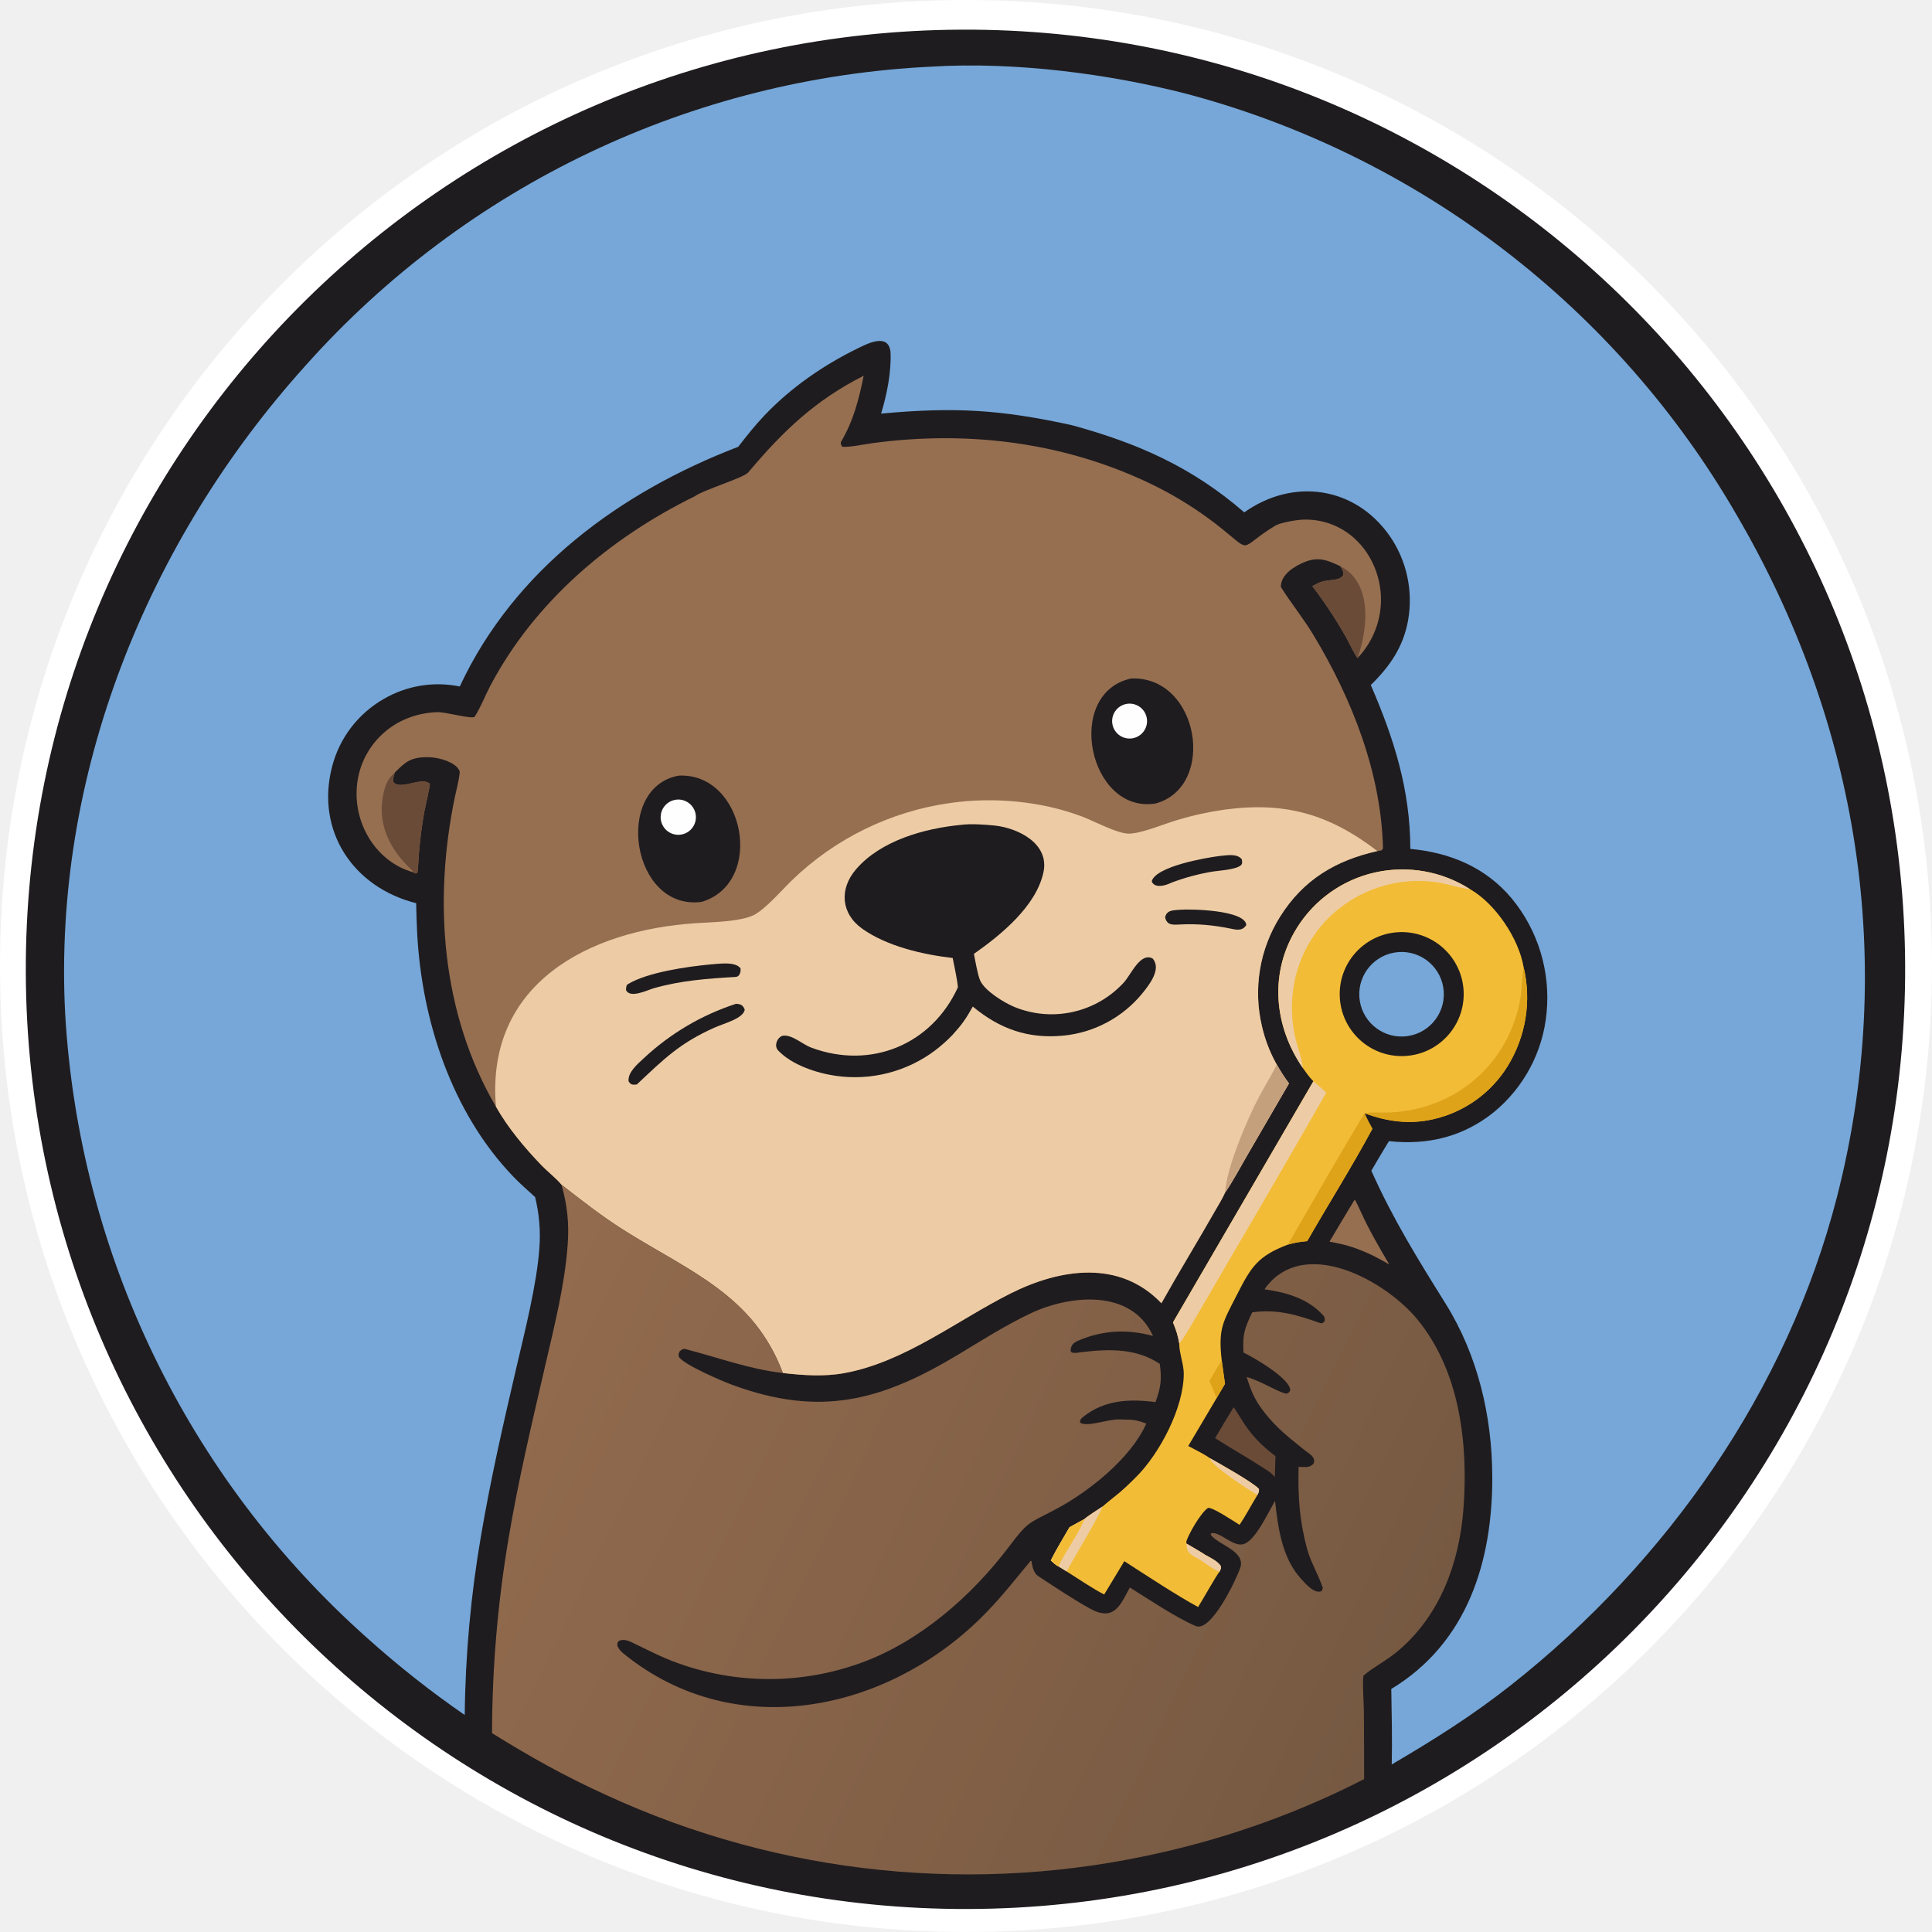
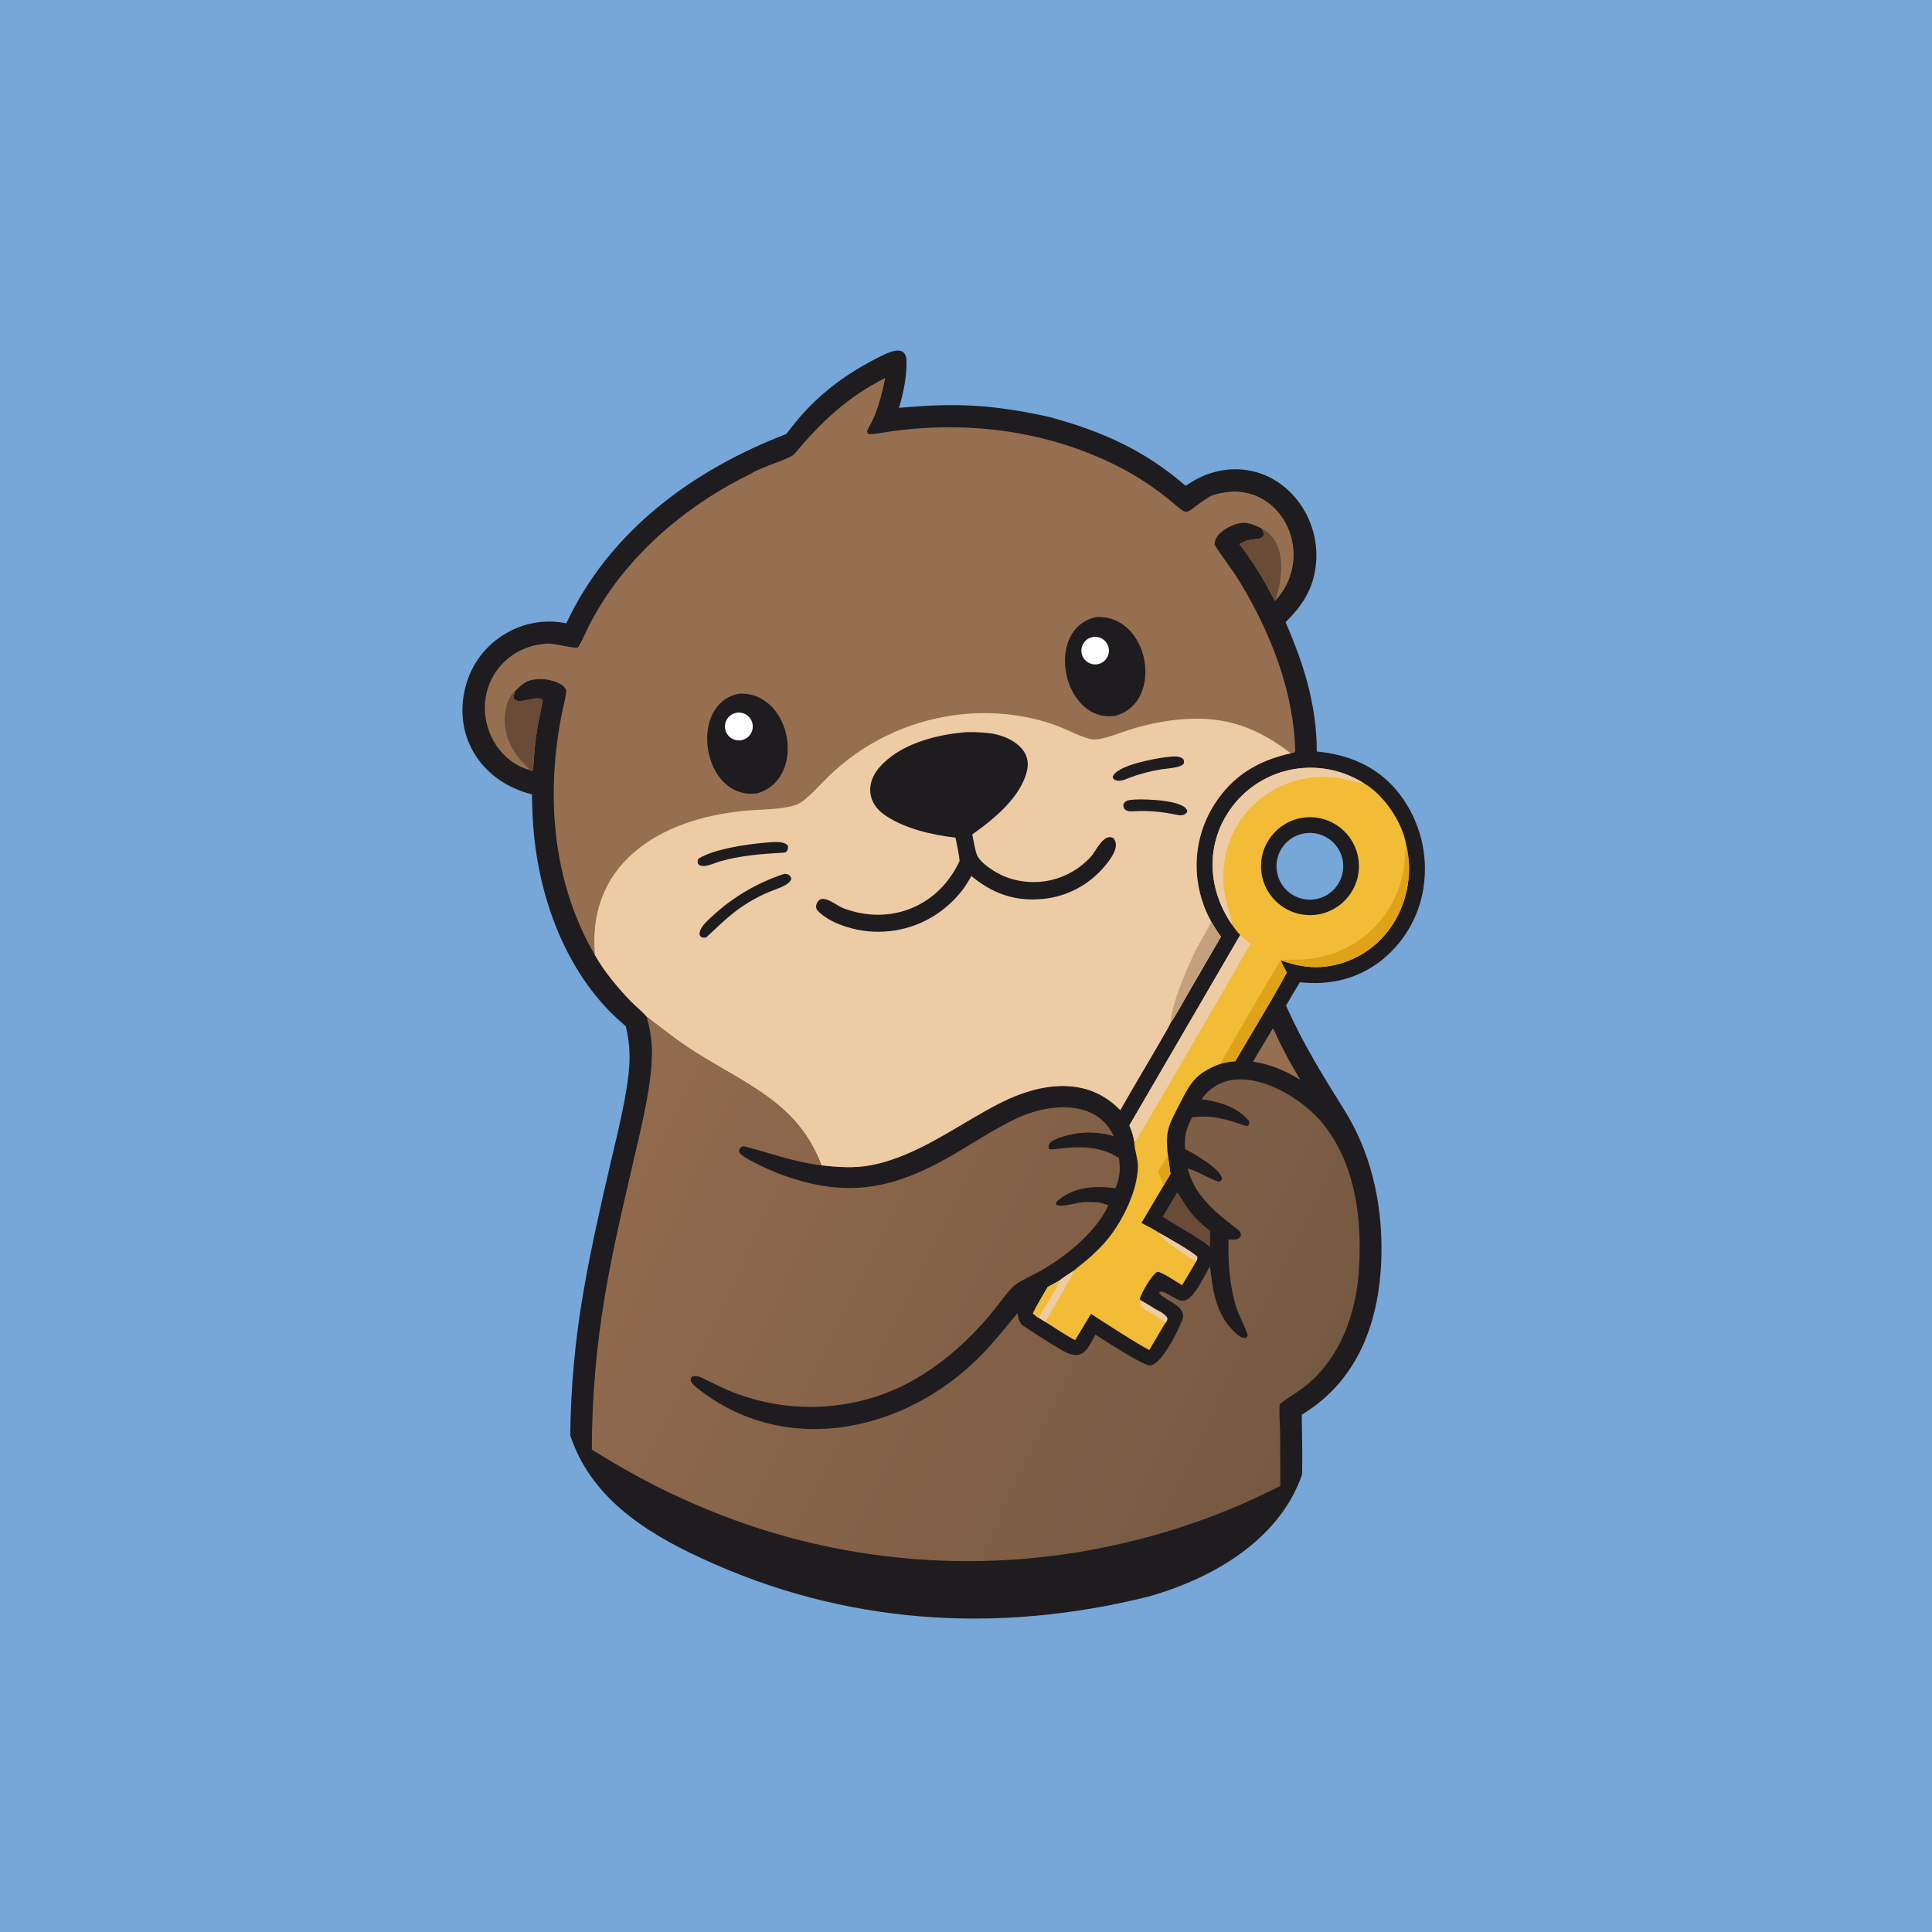
- <svg xmlns="http://www.w3.org/2000/svg" id="svg" version="1.1" viewBox="0 0 300 300" width="300" height="300">
-   <svg>
-     <defs>
-       <clipPath id="clip-1">
-         <rect x="0" y="0" transform="scale(0.14648,0.14648)" width="2048" height="2048" fill="none" />
-       </clipPath>
-       <linearGradient x1="214.988" y1="268.504" x2="78.834" y2="202.704" gradientUnits="userSpaceOnUse" id="color-1">
-         <stop offset="0" stop-color="#765942" />
-         <stop offset="1" stop-color="#936b4e" />
-       </linearGradient>
-     </defs>
-     <g clip-path="url(#clip-1)" fill="none" fill-rule="nonzero" stroke="none" stroke-width="1" stroke-linecap="butt" stroke-linejoin="miter" stroke-miterlimit="10" stroke-dasharray="" stroke-dashoffset="0" font-family="none" font-weight="none" font-size="none" text-anchor="none" style="mix-blend-mode: normal">
-       <circle cx="150" cy="150" r="150" fill="white" />
-       <path d="M149.237,4.605c80.631,-0.376 146.281,64.717 146.593,145.347c0.311,80.631 -64.834,146.229 -145.465,146.476c-80.539,0.248 -146.047,-64.809 -146.358,-145.348c-0.311,-80.539 64.692,-146.099 145.23,-146.475z" fill="#1f1c1f" />
-       <path d="M144.814,10.338c12.739,-0.761 27.36,1.091 39.662,4.29c35.9,9.615 66.52,33.08 85.138,65.245c18.942,32.365 25.002,69.526 15.612,106.059c-7.693,29.928 -26.364,56.569 -50.496,75.645c-5.994,4.739 -12.045,8.556 -18.623,12.407c0.094,-3.787 -0.013,-7.92 -0.07,-11.72c11.878,-7.192 15.75,-19.92 15.683,-33.086c-0.047,-9.33 -2.256,-18.749 -7.236,-26.728c-4.359,-6.986 -8.178,-13.137 -11.544,-20.663c0.87,-1.521 1.831,-3.079 2.732,-4.589c5.997,0.647 11.518,-0.659 16.282,-4.494c4.688,-3.844 7.641,-9.404 8.199,-15.439c0.627,-6.407 -1.323,-12.8 -5.42,-17.765c-4.052,-4.835 -9.584,-7.116 -15.738,-7.684c-0.013,-9.19 -2.54,-17.134 -6.139,-25.442c2.958,-2.904 5.058,-5.908 5.798,-10.091c0.8,-4.572 -0.234,-9.276 -2.88,-13.091c-5.408,-7.684 -14.99,-9.012 -22.566,-3.632c-8.147,-7.062 -16.57,-10.758 -26.821,-13.552c-11.065,-2.412 -18.164,-2.836 -29.574,-1.783c0.9,-2.911 1.625,-6.539 1.463,-9.586c-0.332,-2.943 -3.494,-1.324 -5.05,-0.564c-5.374,2.626 -10.38,6.081 -14.512,10.42c-1.508,1.584 -2.751,3.166 -4.08,4.881c-18.312,7.024 -34.774,19.067 -43.242,37.221c-4.037,-0.828 -8.237,-0.141 -11.798,1.932c-3.985,2.276 -6.881,6.068 -8.027,10.512c-2.584,9.958 3.25,18.745 13.053,21.205c0.029,1.548 0.082,3.095 0.157,4.642c0.706,13.538 5.354,27.839 14.893,37.782c1.074,1.119 2.267,2.171 3.421,3.211c0.637,2.584 0.862,5.253 0.665,7.907c-0.39,5.593 -2.279,13.014 -3.581,18.604c-2.049,8.796 -3.933,17.029 -5.46,25.937c-1.599,9.242 -2.453,18.598 -2.553,27.977c-5.334,-3.684 -10.426,-7.708 -15.244,-12.045c-27.823,-24.8 -44.657,-59.637 -46.798,-96.847c-1.937,-37.04 12.712,-73.379 37.38,-100.709c24.891,-27.903 59.965,-44.614 97.315,-46.366z" fill="#76a7d8" />
-       <path d="M64.101,135.428c-5.484,-1.553 -8.952,-7.099 -8.722,-12.679c0.106,-3.363 1.569,-6.54 4.054,-8.808c2.3,-2.11 5.277,-3.245 8.467,-3.359c1.29,-0.046 5.327,1.122 5.8,0.719c0.87,-1.319 1.719,-3.452 2.431,-4.802c6.89,-13.07 18.619,-23.005 31.764,-29.441c1.31,-0.976 7.59,-2.868 8.28,-3.688c5.349,-6.358 10.382,-11.218 17.939,-15.023c-0.745,3.657 -1.595,6.997 -3.505,10.235c-0.163,0.277 0.047,0.59 0.184,0.805c1.332,0.058 3.356,-0.398 4.755,-0.585c15.125,-2.025 30.37,-0.064 44.107,6.801c3.22,1.629 6.28,3.555 9.139,5.753c6.086,4.754 3.098,3.973 9.233,0.27c0.784,-0.473 3.211,-0.885 4.197,-0.932c2.996,-0.144 5.925,0.917 8.134,2.946c2.518,2.296 3.938,5.622 4.074,9.011c0.117,3.453 -1.129,6.813 -3.47,9.354l-0.16,0.181c-0.334,-0.32 -1.427,-2.607 -1.749,-3.175c-1.605,-2.836 -3.299,-5.408 -5.275,-7.994c1.433,-0.787 1.591,-0.767 3.209,-0.976c0.756,-0.098 1.189,-0.173 1.608,-0.761c0.069,-0.565 -0.193,-0.859 -0.488,-1.367c-1.96,-0.929 -3.376,-1.516 -5.527,-0.641c-1.601,0.652 -3.712,1.946 -3.69,3.871c1.589,2.536 3.46,4.812 5.041,7.43c5.996,9.923 10.534,21.437 10.819,33.131c0.003,0.094 -0.155,0.26 -0.218,0.333c-0.212,0.043 -0.441,0.097 -0.653,0.122c-6.464,1.447 -11.489,4.431 -15.088,10.153c-3.214,5.089 -4.232,11.26 -2.823,17.111c0.479,2.06 1.248,4.042 2.282,5.886c0.668,1.141 1.113,1.879 1.897,2.931l-6.444,11.093c-0.911,1.575 -2.473,4.453 -3.464,5.839c-0.403,0.908 -0.892,1.686 -1.381,2.543c-2.793,4.904 -5.757,9.734 -8.514,14.656c-6.48,-6.798 -15.7,-5.405 -23.465,-1.499c-8.301,4.176 -16.345,10.598 -25.715,12.337c-3.168,0.589 -6.421,0.359 -9.598,-0.003c-4.513,-12.023 -14.329,-15.705 -24.407,-22.005c-3.675,-2.297 -6.561,-4.595 -9.964,-7.23c-0.812,-0.993 -2.162,-2.032 -3.093,-2.999c-2.59,-2.684 -5.26,-5.87 -7.09,-9.126c-8.458,-14.451 -9.734,-31.834 -6.399,-47.994c0.267,-1.296 0.643,-2.595 0.773,-3.91c0.027,-0.278 -0.245,-0.598 -0.417,-0.813c-1.065,-1.067 -3.217,-1.579 -4.693,-1.559c-2.551,0.035 -3.321,0.746 -4.97,2.391c-0.158,0.548 -0.32,0.903 -0.226,1.462c1.029,1.396 4.472,-0.931 5.665,0.298c0.048,0.317 -0.747,3.677 -0.875,4.403c-0.359,2.051 -0.627,4.116 -0.806,6.19c-0.065,0.755 -0.129,2.634 -0.266,3.252c-0.435,0.102 -0.208,0.093 -0.699,-0.132z" fill="#966f51" />
-       <path d="M77.013,171.841c-1.639,-19.132 14.471,-27.422 31.043,-28.488c2.427,-0.156 6.823,-0.229 8.912,-1.222c1.807,-0.859 4.439,-3.927 6.011,-5.446c6.72,-6.499 15.327,-10.7 24.585,-12.001c6.769,-0.953 14.169,-0.291 20.566,2.151c1.856,0.709 5.32,2.594 7.115,2.611c1.945,0.018 5.514,-1.508 7.566,-2.115c2.401,-0.72 4.852,-1.259 7.333,-1.611c9.46,-1.274 16.28,0.716 23.736,6.433c-6.464,1.447 -11.489,4.431 -15.088,10.153c-3.214,5.089 -4.232,11.26 -2.823,17.111c0.479,2.06 1.248,4.042 2.282,5.886c0.668,1.141 1.113,1.879 1.897,2.931l-6.444,11.093c-0.911,1.575 -2.473,4.453 -3.464,5.839c-0.403,0.908 -0.892,1.686 -1.381,2.543c-2.793,4.904 -5.757,9.734 -8.514,14.656c-6.48,-6.798 -15.7,-5.405 -23.465,-1.499c-8.301,4.176 -16.345,10.598 -25.715,12.337c-3.168,0.589 -6.421,0.359 -9.598,-0.003c-4.513,-12.023 -14.329,-15.705 -24.407,-22.005c-3.675,-2.297 -6.561,-4.595 -9.964,-7.23c-0.812,-0.993 -2.162,-2.032 -3.093,-2.999c-2.59,-2.684 -5.26,-5.87 -7.09,-9.126z" fill="#edcca5" />
-       <path d="M198.252,165.303c0.668,1.141 1.113,1.879 1.897,2.931l-6.444,11.093c-0.911,1.575 -2.473,4.453 -3.464,5.839c0.163,-3.753 3.475,-11.481 5.288,-14.908c0.817,-1.542 1.878,-3.223 2.654,-4.812z" fill="#c5a07d" />
-       <path d="M149.196,128.086c1.534,-0.203 3.712,-0.055 5.216,0.099c3.665,0.376 8.574,2.796 7.616,7.258c-1.132,5.276 -6.58,9.71 -10.796,12.674c0.196,1.025 0.59,3.27 0.958,4.115c0.702,1.614 3.697,3.448 5.292,4.113c5.908,2.439 12.71,0.926 17.029,-3.787c1.154,-1.263 2.527,-4.701 4.456,-3.734c1.452,1.616 -0.513,4.115 -1.603,5.446c-3.057,3.729 -7.477,6.086 -12.277,6.545c-5.474,0.52 -9.872,-1.058 -14.03,-4.516c-1.132,2.004 -1.636,2.728 -3.177,4.43c-0.822,0.851 -1.707,1.639 -2.647,2.357c-4.415,3.33 -9.978,4.759 -15.452,3.97c-2.973,-0.425 -6.847,-1.698 -8.964,-3.957c-0.716,-0.763 -0.036,-2.123 0.753,-2.273c1.428,-0.204 3.056,1.346 4.387,1.843c9.294,3.463 18.718,-0.472 22.789,-9.362c-0.111,-1.248 -0.562,-3.262 -0.812,-4.55c-4.619,-0.53 -10.2,-1.809 -14.046,-4.546c-3.324,-2.366 -3.577,-6.187 -0.967,-9.225c3.846,-4.478 10.637,-6.351 16.274,-6.899z" fill="#1f1c1f" />
-       <path d="M114.281,155.871c0.736,0.026 1.107,0.214 1.366,0.921c-0.273,1.38 -3.141,2.084 -4.665,2.761c-5.477,2.429 -7.948,4.953 -12.099,8.845c-0.676,0.051 -0.86,0.105 -1.272,-0.464c-0.19,-1.4 1.409,-2.723 2.356,-3.611c4.096,-3.831 8.983,-6.716 14.316,-8.452z" fill="#1f1c1f" />
-       <path d="M110.205,149.766c1.341,-0.091 3.945,-0.533 4.784,0.595c0.066,0.541 -0.123,1.299 -0.738,1.336c-4.335,0.252 -8.563,0.551 -12.773,1.768c-1.103,0.34 -3.628,1.588 -4.267,0.287c0.002,-0.28 0.013,-0.765 0.258,-0.914c3.083,-1.888 9.342,-2.748 12.736,-3.072z" fill="#1f1c1f" />
-       <path d="M189.376,132.918c1.097,-0.093 2.684,-0.434 3.442,0.5c0.054,0.303 0.138,0.642 -0.075,0.881c-0.658,0.74 -3.536,0.888 -4.396,1.031c-2.224,0.363 -4.405,0.952 -6.51,1.758c-0.151,0.066 -0.3,0.13 -0.451,0.192c-0.79,0.324 -2.203,0.575 -2.546,-0.441c0.662,-2.319 8.402,-3.653 10.535,-3.921z" fill="#1f1c1f" />
-       <path d="M183.214,141.266c1.753,-0.139 10.093,0.048 10.314,2.355c-0.535,0.928 -1.459,0.79 -2.329,0.595c-2.71,-0.557 -5.251,-0.806 -8.017,-0.66c-1.119,0.059 -1.975,0.127 -2.265,-1.106c0.249,-1.184 1.315,-1.092 2.297,-1.183z" fill="#1f1c1f" />
-       <path d="M64.101,135.428l-0.07,-0.247c-3.488,-3.196 -5.567,-7.265 -4.471,-12.044c0.317,-1.38 0.666,-2.212 1.747,-3.181c-0.158,0.548 -0.32,0.903 -0.226,1.462c1.029,1.396 4.472,-0.931 5.665,0.298c0.048,0.317 -0.747,3.677 -0.875,4.403c-0.359,2.051 -0.627,4.116 -0.806,6.19c-0.065,0.755 -0.129,2.634 -0.266,3.252c-0.435,0.102 -0.208,0.093 -0.699,-0.132z" fill="#6a4b38" />
-       <path d="M208.109,87.908c4.991,2.52 4.298,9.567 2.796,13.961l0.057,0.131l-0.16,0.181c-0.334,-0.32 -1.427,-2.607 -1.749,-3.175c-1.605,-2.836 -3.299,-5.408 -5.275,-7.994c1.433,-0.787 1.591,-0.767 3.209,-0.976c0.756,-0.098 1.189,-0.173 1.608,-0.761c0.069,-0.565 -0.193,-0.859 -0.488,-1.367z" fill="#6a4b38" />
-       <path d="M105.369,120.441c10.278,-0.527 13.494,16.638 3.581,19.601c-10.886,1.455 -13.733,-17.714 -3.581,-19.601z" fill="#1f1c1f" />
-       <path d="M104.894,124.187c1.479,-0.234 2.871,0.762 3.126,2.238c0.255,1.475 -0.722,2.882 -2.194,3.157c-0.97,0.182 -1.964,-0.173 -2.599,-0.928c-0.636,-0.756 -0.815,-1.795 -0.47,-2.72c0.345,-0.925 1.162,-1.593 2.137,-1.747z" fill="#fefefe" />
-       <path d="M175.623,105.356c10.62,-0.446 13.362,16.831 3.801,19.416c-10.37,1.633 -14.231,-17.112 -3.801,-19.416z" fill="#1f1c1f" />
-       <path d="M174.584,109.387c1.434,-0.455 2.965,0.346 3.409,1.784c0.444,1.438 -0.369,2.962 -1.809,3.395c-1.427,0.429 -2.931,-0.373 -3.371,-1.795c-0.439,-1.423 0.352,-2.933 1.771,-3.383z" fill="#fefefe" />
-       <path d="M87.196,183.965c3.403,2.635 6.289,4.934 9.964,7.23c10.079,6.3 19.894,9.981 24.407,22.005c-5.217,-0.583 -10.104,-2.429 -15.141,-3.718c-0.37,-0.095 -0.616,0.141 -0.881,0.341c-0.234,0.584 -0.203,0.294 -0.113,0.902c0.863,1.233 6.607,3.699 8.26,4.308c13.716,5.061 23.214,2.492 35.283,-4.803c3.639,-2.197 7.143,-4.428 10.986,-6.258c6.1,-2.903 15.725,-3.926 19.081,3.478c-3.951,-1.093 -7.822,-0.91 -11.609,0.722c-0.766,0.33 -1.146,0.725 -1.204,1.56l0.082,0.157c0.182,0.35 1.236,0.117 1.707,0.063c4.201,-0.494 8.408,-0.614 12.069,1.822c0.338,2.383 0.163,3.725 -0.665,5.943c-4.02,-0.526 -7.948,-0.357 -11.262,2.323c-0.357,0.289 -0.437,0.428 -0.464,0.85c1.018,0.798 4.383,-0.564 6.166,-0.483c1.954,0.088 2.143,-0.088 4.131,0.643l-0.073,0.164c-2.375,5.249 -8.862,10.415 -13.862,13.078c-4.431,2.361 -4.293,1.792 -7.446,5.956c-5.717,7.556 -13.739,14.585 -22.716,17.89c-9.327,3.442 -19.575,3.448 -28.905,0.015c-2.33,-0.847 -4.596,-2.035 -6.826,-3.104c-0.687,-0.331 -1.317,-0.541 -2.041,-0.271c-0.334,0.442 -0.237,0.193 -0.253,0.787c0.261,0.595 0.557,0.885 1.059,1.291c17.455,14.092 41.302,8.81 56.08,-6.324c2.654,-2.717 4.629,-5.284 7.04,-8.178l0.12,0.047c0.092,0.778 0.322,1.84 1.022,2.322c2.615,1.72 5.291,3.516 8.03,5.041c3.806,2.117 4.753,-0.565 6.221,-3.255c2.925,1.822 7.167,4.676 10.223,5.978c2.395,1.022 6.252,-7.131 6.902,-8.966c0.964,-2.716 -3.529,-3.639 -4.585,-5.237l0.111,-0.208c1.329,-0.287 3.385,2.175 4.994,1.698c1.875,-0.555 3.795,-4.878 4.901,-6.708c0.46,4.143 1.056,8.741 3.98,12.029c0.683,0.766 2.197,2.521 3.264,1.951c0.062,-0.148 0.123,-0.296 0.186,-0.445c-0.631,-1.922 -1.916,-4.096 -2.445,-6.051c-1.21,-4.481 -1.443,-8.232 -1.329,-12.769l0.161,0.004l0.268,0.003c0.81,0.021 1.285,0.1 1.89,-0.504c0.431,-1.063 -0.7,-1.541 -1.469,-2.175c-1.102,-0.908 -2.197,-1.729 -3.259,-2.695c-0.99,-0.888 -1.906,-1.854 -2.738,-2.892c-1.594,-1.997 -2.165,-3.315 -2.918,-5.708c2.317,0.664 4.708,2.279 6.139,2.599c0.497,-0.171 0.28,-0.031 0.628,-0.494c0.086,-1.824 -5.725,-5.161 -7.264,-5.906c-0.141,-2.823 0.151,-3.7 1.37,-6.237c3.864,-0.53 6.938,0.382 10.491,1.658c0.331,0.119 0.501,-0.034 0.721,-0.221c0.079,-0.291 0.076,-0.643 -0.122,-0.872c-2.396,-2.745 -5.915,-3.677 -9.189,-4.138c0.415,-0.611 0.901,-1.169 1.447,-1.666c6.464,-5.757 17.694,0.804 22.204,6.239c6.703,8.077 8.011,19.485 7.23,29.603c-0.633,8.191 -3.552,16.241 -9.85,21.716c-1.989,1.756 -3.91,2.6 -5.665,4.091c-0.189,0.993 0.056,4.409 0.066,5.644c0.026,3.476 0.031,6.952 0.034,10.43c-9.86,5.046 -20.309,8.846 -31.106,11.316c-29.045,6.747 -59.509,3.634 -86.59,-8.846c-6.495,-2.95 -11.716,-5.89 -17.723,-9.609c0.023,-10.172 0.889,-20.325 2.589,-30.354c1.504,-8.956 3.586,-17.688 5.627,-26.53c1.424,-6.168 3.08,-12.662 3.535,-18.983c0.239,-3.325 -0.07,-6.095 -0.958,-9.287z" fill="url(#color-1)" />
+ <svg xmlns="http://www.w3.org/2000/svg" viewBox="-40 -16 380 380" width="512" height="512">
+   <defs>
+     <linearGradient x1="214.988" y1="268.504" x2="78.834" y2="202.704" gradientUnits="userSpaceOnUse" id="color-clean">
+       <stop offset="0" stop-color="#765942" />
+       <stop offset="1" stop-color="#936b4e" />
+     </linearGradient>
+   </defs>
+   <rect x="-40" y="-16" width="380" height="380" fill="#76a7d8" />
+   <g fill="none" fill-rule="nonzero" stroke="none">
+     <path d="M216.107,273.984c0.094,-3.787 -0.013,-7.92 -0.07,-11.72c11.878,-7.192 15.75,-19.92 15.683,-33.086c-0.047,-9.33 -2.256,-18.749 -7.236,-26.728c-4.359,-6.986 -8.178,-13.137 -11.544,-20.663c0.87,-1.521 1.831,-3.079 2.732,-4.589c5.997,0.647 11.518,-0.659 16.282,-4.494c4.688,-3.844 7.641,-9.404 8.199,-15.439c0.627,-6.407 -1.323,-12.8 -5.42,-17.765c-4.052,-4.835 -9.584,-7.116 -15.738,-7.684c-0.013,-9.19 -2.54,-17.134 -6.139,-25.442c2.958,-2.904 5.058,-5.908 5.798,-10.091c0.8,-4.572 -0.234,-9.276 -2.88,-13.091c-5.408,-7.684 -14.99,-9.012 -22.566,-3.632c-8.147,-7.062 -16.57,-10.758 -26.821,-13.552c-11.065,-2.412 -18.164,-2.836 -29.574,-1.783c0.9,-2.911 1.625,-6.539 1.463,-9.586c-0.332,-2.943 -3.494,-1.324 -5.05,-0.564c-5.374,2.626 -10.38,6.081 -14.512,10.42c-1.508,1.584 -2.751,3.166 -4.08,4.881c-18.312,7.024 -34.774,19.067 -43.242,37.221c-4.037,-0.828 -8.237,-0.141 -11.798,1.932c-3.985,2.276 -6.881,6.068 -8.027,10.512c-2.584,9.958 3.25,18.745 13.053,21.205c0.029,1.548 0.082,3.095 0.157,4.642c0.706,13.538 5.354,27.839 14.893,37.782c1.074,1.119 2.267,2.171 3.421,3.211c0.637,2.584 0.862,5.253 0.665,7.907c-0.39,5.593 -2.279,13.014 -3.581,18.604c-2.049,8.796 -3.933,17.029 -5.46,25.937c-1.599,9.242 -2.453,18.598 -2.553,27.977C 76,278 86,285 98,290.5 C 126,303.5 156,305.5 186,298 C 200,294 212,286 216.107,273.984z" fill="#1f1c1f" />
+     <path d="M64.101,135.428c-5.484,-1.553 -8.952,-7.099 -8.722,-12.679c0.106,-3.363 1.569,-6.54 4.054,-8.808c2.3,-2.11 5.277,-3.245 8.467,-3.359c1.29,-0.046 5.327,1.122 5.8,0.719c0.87,-1.319 1.719,-3.452 2.431,-4.802c6.89,-13.07 18.619,-23.005 31.764,-29.441c1.31,-0.976 7.59,-2.868 8.28,-3.688c5.349,-6.358 10.382,-11.218 17.939,-15.023c-0.745,3.657 -1.595,6.997 -3.505,10.235c-0.163,0.277 0.047,0.59 0.184,0.805c1.332,0.058 3.356,-0.398 4.755,-0.585c15.125,-2.025 30.37,-0.064 44.107,6.801c3.22,1.629 6.28,3.555 9.139,5.753c6.086,4.754 3.098,3.973 9.233,0.27c0.784,-0.473 3.211,-0.885 4.197,-0.932c2.996,-0.144 5.925,0.917 8.134,2.946c2.518,2.296 3.938,5.622 4.074,9.011c0.117,3.453 -1.129,6.813 -3.47,9.354l-0.16,0.181c-0.334,-0.32 -1.427,-2.607 -1.749,-3.175c-1.605,-2.836 -3.299,-5.408 -5.275,-7.994c1.433,-0.787 1.591,-0.767 3.209,-0.976c0.756,-0.098 1.189,-0.173 1.608,-0.761c0.069,-0.565 -0.193,-0.859 -0.488,-1.367c-1.96,-0.929 -3.376,-1.516 -5.527,-0.641c-1.601,0.652 -3.712,1.946 -3.69,3.871c1.589,2.536 3.46,4.812 5.041,7.43c5.996,9.923 10.534,21.437 10.819,33.131c0.003,0.094 -0.155,0.26 -0.218,0.333c-0.212,0.043 -0.441,0.097 -0.653,0.122c-6.464,1.447 -11.489,4.431 -15.088,10.153c-3.214,5.089 -4.232,11.26 -2.823,17.111c0.479,2.06 1.248,4.042 2.282,5.886c0.668,1.141 1.113,1.879 1.897,2.931l-6.444,11.093c-0.911,1.575 -2.473,4.453 -3.464,5.839c-0.403,0.908 -0.892,1.686 -1.381,2.543c-2.793,4.904 -5.757,9.734 -8.514,14.656c-6.48,-6.798 -15.7,-5.405 -23.465,-1.499c-8.301,4.176 -16.345,10.598 -25.715,12.337c-3.168,0.589 -6.421,0.359 -9.598,-0.003c-4.513,-12.023 -14.329,-15.705 -24.407,-22.005c-3.675,-2.297 -6.561,-4.595 -9.964,-7.23c-0.812,-0.993 -2.162,-2.032 -3.093,-2.999c-2.59,-2.684 -5.26,-5.87 -7.09,-9.126c-8.458,-14.451 -9.734,-31.834 -6.399,-47.994c0.267,-1.296 0.643,-2.595 0.773,-3.91c0.027,-0.278 -0.245,-0.598 -0.417,-0.813c-1.065,-1.067 -3.217,-1.579 -4.693,-1.559c-2.551,0.035 -3.321,0.746 -4.97,2.391c-0.158,0.548 -0.32,0.903 -0.226,1.462c1.029,1.396 4.472,-0.931 5.665,0.298c0.048,0.317 -0.747,3.677 -0.875,4.403c-0.359,2.051 -0.627,4.116 -0.806,6.19c-0.065,0.755 -0.129,2.634 -0.266,3.252c-0.435,0.102 -0.208,0.093 -0.699,-0.132z" fill="#966f51" />
+     <path d="M77.013,171.841c-1.639,-19.132 14.471,-27.422 31.043,-28.488c2.427,-0.156 6.823,-0.229 8.912,-1.222c1.807,-0.859 4.439,-3.927 6.011,-5.446c6.72,-6.499 15.327,-10.7 24.585,-12.001c6.769,-0.953 14.169,-0.291 20.566,2.151c1.856,0.709 5.32,2.594 7.115,2.611c1.945,0.018 5.514,-1.508 7.566,-2.115c2.401,-0.72 4.852,-1.259 7.333,-1.611c9.46,-1.274 16.28,0.716 23.736,6.433c-6.464,1.447 -11.489,4.431 -15.088,10.153c-3.214,5.089 -4.232,11.26 -2.823,17.111c0.479,2.06 1.248,4.042 2.282,5.886c0.668,1.141 1.113,1.879 1.897,2.931l-6.444,11.093c-0.911,1.575 -2.473,4.453 -3.464,5.839c-0.403,0.908 -0.892,1.686 -1.381,2.543c-2.793,4.904 -5.757,9.734 -8.514,14.656c-6.48,-6.798 -15.7,-5.405 -23.465,-1.499c-8.301,4.176 -16.345,10.598 -25.715,12.337c-3.168,0.589 -6.421,0.359 -9.598,-0.003c-4.513,-12.023 -14.329,-15.705 -24.407,-22.005c-3.675,-2.297 -6.561,-4.595 -9.964,-7.23c-0.812,-0.993 -2.162,-2.032 -3.093,-2.999c-2.59,-2.684 -5.26,-5.87 -7.09,-9.126z" fill="#edcca5" />
+     <path d="M198.252,165.303c0.668,1.141 1.113,1.879 1.897,2.931l-6.444,11.093c-0.911,1.575 -2.473,4.453 -3.464,5.839c0.163,-3.753 3.475,-11.481 5.288,-14.908c0.817,-1.542 1.878,-3.223 2.654,-4.812z" fill="#c5a07d" />
+     <path d="M149.196,128.086c1.534,-0.203 3.712,-0.055 5.216,0.099c3.665,0.376 8.574,2.796 7.616,7.258c-1.132,5.276 -6.58,9.71 -10.796,12.674c0.196,1.025 0.59,3.27 0.958,4.115c0.702,1.614 3.697,3.448 5.292,4.113c5.908,2.439 12.71,0.926 17.029,-3.787c1.154,-1.263 2.527,-4.701 4.456,-3.734c1.452,1.616 -0.513,4.115 -1.603,5.446c-3.057,3.729 -7.477,6.086 -12.277,6.545c-5.474,0.52 -9.872,-1.058 -14.03,-4.516c-1.132,2.004 -1.636,2.728 -3.177,4.43c-0.822,0.851 -1.707,1.639 -2.647,2.357c-4.415,3.33 -9.978,4.759 -15.452,3.97c-2.973,-0.425 -6.847,-1.698 -8.964,-3.957c-0.716,-0.763 -0.036,-2.123 0.753,-2.273c1.428,-0.204 3.056,1.346 4.387,1.843c9.294,3.463 18.718,-0.472 22.789,-9.362c-0.111,-1.248 -0.562,-3.262 -0.812,-4.55c-4.619,-0.53 -10.2,-1.809 -14.046,-4.546c-3.324,-2.366 -3.577,-6.187 -0.967,-9.225c3.846,-4.478 10.637,-6.351 16.274,-6.899z" fill="#1f1c1f" />
+     <path d="M114.281,155.871c0.736,0.026 1.107,0.214 1.366,0.921c-0.273,1.38 -3.141,2.084 -4.665,2.761c-5.477,2.429 -7.948,4.953 -12.099,8.845c-0.676,0.051 -0.86,0.105 -1.272,-0.464c-0.19,-1.4 1.409,-2.723 2.356,-3.611c4.096,-3.831 8.983,-6.716 14.316,-8.452z" fill="#1f1c1f" />
+     <path d="M110.205,149.766c1.341,-0.091 3.945,-0.533 4.784,0.595c0.066,0.541 -0.123,1.299 -0.738,1.336c-4.335,0.252 -8.563,0.551 -12.773,1.768c-1.103,0.34 -3.628,1.588 -4.267,0.287c0.002,-0.28 0.013,-0.765 0.258,-0.914c3.083,-1.888 9.342,-2.748 12.736,-3.072z" fill="#1f1c1f" />
+     <path d="M189.376,132.918c1.097,-0.093 2.684,-0.434 3.442,0.5c0.054,0.303 0.138,0.642 -0.075,0.881c-0.658,0.74 -3.536,0.888 -4.396,1.031c-2.224,0.363 -4.405,0.952 -6.51,1.758c-0.151,0.066 -0.3,0.13 -0.451,0.192c-0.79,0.324 -2.203,0.575 -2.546,-0.441c0.662,-2.319 8.402,-3.653 10.535,-3.921z" fill="#1f1c1f" />
+     <path d="M183.214,141.266c1.753,-0.139 10.093,0.048 10.314,2.355c-0.535,0.928 -1.459,0.79 -2.329,0.595c-2.71,-0.557 -5.251,-0.806 -8.017,-0.66c-1.119,0.059 -1.975,0.127 -2.265,-1.106c0.249,-1.184 1.315,-1.092 2.297,-1.183z" fill="#1f1c1f" />
+     <path d="M64.101,135.428l-0.07,-0.247c-3.488,-3.196 -5.567,-7.265 -4.471,-12.044c0.317,-1.38 0.666,-2.212 1.747,-3.181c-0.158,0.548 -0.32,0.903 -0.226,1.462c1.029,1.396 4.472,-0.931 5.665,0.298c0.048,0.317 -0.747,3.677 -0.875,4.403c-0.359,2.051 -0.627,4.116 -0.806,6.19c-0.065,0.755 -0.129,2.634 -0.266,3.252c-0.435,0.102 -0.208,0.093 -0.699,-0.132z" fill="#6a4b38" />
+     <path d="M208.109,87.908c4.991,2.52 4.298,9.567 2.796,13.961l0.057,0.131l-0.16,0.181c-0.334,-0.32 -1.427,-2.607 -1.749,-3.175c-1.605,-2.836 -3.299,-5.408 -5.275,-7.994c1.433,-0.787 1.591,-0.767 3.209,-0.976c0.756,-0.098 1.189,-0.173 1.608,-0.761c0.069,-0.565 -0.193,-0.859 -0.488,-1.367z" fill="#6a4b38" />
+     <path d="M105.369,120.441c10.278,-0.527 13.494,16.638 3.581,19.601c-10.886,1.455 -13.733,-17.714 -3.581,-19.601z" fill="#1f1c1f" />
+     <path d="M104.894,124.187c1.479,-0.234 2.871,0.762 3.126,2.238c0.255,1.475 -0.722,2.882 -2.194,3.157c-0.97,0.182 -1.964,-0.173 -2.599,-0.928c-0.636,-0.756 -0.815,-1.795 -0.47,-2.72c0.345,-0.925 1.162,-1.593 2.137,-1.747z" fill="#fefefe" />
+     <path d="M175.623,105.356c10.62,-0.446 13.362,16.831 3.801,19.416c-10.37,1.633 -14.231,-17.112 -3.801,-19.416z" fill="#1f1c1f" />
+     <path d="M174.584,109.387c1.434,-0.455 2.965,0.346 3.409,1.784c0.444,1.438 -0.369,2.962 -1.809,3.395c-1.427,0.429 -2.931,-0.373 -3.371,-1.795c-0.439,-1.423 0.352,-2.933 1.771,-3.383z" fill="#fefefe" />
+     <path d="M87.196,183.965c3.403,2.635 6.289,4.934 9.964,7.23c10.079,6.3 19.894,9.981 24.407,22.005c-5.217,-0.583 -10.104,-2.429 -15.141,-3.718c-0.37,-0.095 -0.616,0.141 -0.881,0.341c-0.234,0.584 -0.203,0.294 -0.113,0.902c0.863,1.233 6.607,3.699 8.26,4.308c13.716,5.061 23.214,2.492 35.283,-4.803c3.639,-2.197 7.143,-4.428 10.986,-6.258c6.1,-2.903 15.725,-3.926 19.081,3.478c-3.951,-1.093 -7.822,-0.91 -11.609,0.722c-0.766,0.33 -1.146,0.725 -1.204,1.56l0.082,0.157c0.182,0.35 1.236,0.117 1.707,0.063c4.201,-0.494 8.408,-0.614 12.069,1.822c0.338,2.383 0.163,3.725 -0.665,5.943c-4.02,-0.526 -7.948,-0.357 -11.262,2.323c-0.357,0.289 -0.437,0.428 -0.464,0.85c1.018,0.798 4.383,-0.564 6.166,-0.483c1.954,0.088 2.143,-0.088 4.131,0.643l-0.073,0.164c-2.375,5.249 -8.862,10.415 -13.862,13.078c-4.431,2.361 -4.293,1.792 -7.446,5.956c-5.717,7.556 -13.739,14.585 -22.716,17.89c-9.327,3.442 -19.575,3.448 -28.905,0.015c-2.33,-0.847 -4.596,-2.035 -6.826,-3.104c-0.687,-0.331 -1.317,-0.541 -2.041,-0.271c-0.334,0.442 -0.237,0.193 -0.253,0.787c0.261,0.595 0.557,0.885 1.059,1.291c17.455,14.092 41.302,8.81 56.08,-6.324c2.654,-2.717 4.629,-5.284 7.04,-8.178l0.12,0.047c0.092,0.778 0.322,1.84 1.022,2.322c2.615,1.72 5.291,3.516 8.03,5.041c3.806,2.117 4.753,-0.565 6.221,-3.255c2.925,1.822 7.167,4.676 10.223,5.978c2.395,1.022 6.252,-7.131 6.902,-8.966c0.964,-2.716 -3.529,-3.639 -4.585,-5.237l0.111,-0.208c1.329,-0.287 3.385,2.175 4.994,1.698c1.875,-0.555 3.795,-4.878 4.901,-6.708c0.46,4.143 1.056,8.741 3.98,12.029c0.683,0.766 2.197,2.521 3.264,1.951c0.062,-0.148 0.123,-0.296 0.186,-0.445c-0.631,-1.922 -1.916,-4.096 -2.445,-6.051c-1.21,-4.481 -1.443,-8.232 -1.329,-12.769l0.161,0.004l0.268,0.003c0.81,0.021 1.285,0.1 1.89,-0.504c0.431,-1.063 -0.7,-1.541 -1.469,-2.175c-1.102,-0.908 -2.197,-1.729 -3.259,-2.695c-0.99,-0.888 -1.906,-1.854 -2.738,-2.892c-1.594,-1.997 -2.165,-3.315 -2.918,-5.708c2.317,0.664 4.708,2.279 6.139,2.599c0.497,-0.171 0.28,-0.031 0.628,-0.494c0.086,-1.824 -5.725,-5.161 -7.264,-5.906c-0.141,-2.823 0.151,-3.7 1.37,-6.237c3.864,-0.53 6.938,0.382 10.491,1.658c0.331,0.119 0.501,-0.034 0.721,-0.221c0.079,-0.291 0.076,-0.643 -0.122,-0.872c-2.396,-2.745 -5.915,-3.677 -9.189,-4.138c0.415,-0.611 0.901,-1.169 1.447,-1.666c6.464,-5.757 17.694,0.804 22.204,6.239c6.703,8.077 8.011,19.485 7.23,29.603c-0.633,8.191 -3.552,16.241 -9.85,21.716c-1.989,1.756 -3.91,2.6 -5.665,4.091c-0.189,0.993 0.056,4.409 0.066,5.644c0.026,3.476 0.031,6.952 0.034,10.43c-9.86,5.046 -20.309,8.846 -31.106,11.316c-29.045,6.747 -59.509,3.634 -86.59,-8.846c-6.495,-2.95 -11.716,-5.89 -17.723,-9.609c0.023,-10.172 0.889,-20.325 2.589,-30.354c1.504,-8.956 3.586,-17.688 5.627,-26.53c1.424,-6.168 3.08,-12.662 3.535,-18.983c0.239,-3.325 -0.07,-6.095 -0.958,-9.287z" fill="url(#color-clean)" />
+     <g id="otter-golden-key-and-paws">
      <path d="M202.276,165.804c-4.506,-6.583 -5.2,-14.821 -0.902,-21.706c2.729,-4.393 7.11,-7.503 12.158,-8.628c5.065,-1.125 10.37,-0.188 14.742,2.604c3.896,2.207 7.56,7.657 8.304,12.062c1.266,5.285 0.36,10.857 -2.511,15.472c-2.588,4.154 -6.731,7.1 -11.505,8.183c-3.722,0.847 -7.138,0.371 -10.671,-0.923c0.409,0.939 0.709,1.516 1.211,2.411c-3.103,5.78 -6.842,11.713 -10.121,17.443c-1.039,0.101 -2.01,0.229 -3.012,0.545c-4.715,1.792 -5.729,3.514 -7.932,7.847c-2.108,4.144 -2.906,5.13 -2.328,10.131c0.176,1.213 0.344,2.426 0.504,3.64l-1.307,2.231l-4.395,7.418c0.64,0.338 2.859,1.462 3.296,1.859c1.354,0.754 6.869,3.845 7.68,4.819c0.034,0.454 -0.042,0.514 -0.236,0.927c-0.873,1.436 -1.871,3.3 -2.771,4.638c-0.94,-0.571 -4.137,-2.733 -4.888,-2.631c-1.097,0.678 -3.092,4.132 -3.391,5.278l0.056,0.277c0.467,0.278 2.536,1.46 2.852,1.715c0.891,0.505 1.853,0.918 2.44,1.72c0.064,0.595 0.081,0.293 -0.188,0.93c-0.379,0.369 -2.754,4.6 -3.318,5.471c-3.182,-1.708 -8.353,-5.109 -11.458,-7.116l-3.126,5.169c-1.468,-0.712 -4.359,-2.643 -5.851,-3.59l-1.255,-0.776c-0.508,-0.259 -0.754,-0.53 -1.182,-0.917c0.792,-1.613 1.995,-3.582 2.906,-5.158l2.338,-1.289c0.259,-0.299 2.322,-1.625 2.773,-1.917c0.066,-0.082 1.619,-1.348 1.849,-1.525c1.25,-0.964 2.186,-1.894 3.312,-3.006c3.705,-3.652 7.471,-10.811 7.465,-16.124c-0.001,-1.405 -0.675,-3.091 -0.699,-4.515c0,-0.05 0,-0.1 0,-0.149c-0.233,-1.343 -0.47,-2.043 -0.977,-3.286l21.8,-37.437c-0.574,-0.554 -1.203,-1.447 -1.664,-2.098z" fill="#f2bc37" />
      <path d="M203.94,167.902c0.639,0.56 1.39,1.188 1.997,1.765c-5.039,8.807 -10.128,17.584 -15.268,26.332l-4.818,8.291c-0.693,1.172 -1.898,3.333 -2.733,4.334c-0.233,-1.343 -0.47,-2.043 -0.977,-3.286z" fill="#edcca5" />
      <path d="M202.276,165.804c-4.506,-6.583 -5.2,-14.821 -0.902,-21.706c2.729,-4.393 7.11,-7.503 12.158,-8.628c5.065,-1.125 10.37,-0.188 14.742,2.604c-0.611,0.05 -3.885,-0.878 -4.844,-1.025c-6.352,-1.037 -12.812,1.078 -17.32,5.67c-5.244,5.38 -6.751,13.263 -4.481,20.19c0.204,0.618 0.664,2.313 0.647,2.896z" fill="#edcca5" />
      <path d="M236.578,150.136c1.266,5.285 0.36,10.857 -2.511,15.472c-2.588,4.154 -6.731,7.1 -11.505,8.183c-3.722,0.847 -7.138,0.371 -10.671,-0.923c0.557,-0.125 1.563,-0.132 2.127,-0.114c10.846,0.34 20.016,-6.731 22.021,-17.473c0.311,-1.664 0.272,-3.34 0.517,-5.002z" fill="#dea319" />
      <path d="M199.97,193.267c3.877,-6.716 7.915,-13.794 11.921,-20.399c0.409,0.939 0.709,1.516 1.211,2.411c-3.103,5.78 -6.842,11.713 -10.121,17.443c-1.039,0.101 -2.01,0.229 -3.012,0.545z" fill="#dea319" />
      <path d="M168.417,235.86c0.259,-0.299 2.322,-1.625 2.773,-1.917c-0.376,1.266 -4.611,8.259 -5.58,10.058l-1.255,-0.776c-0.508,-0.259 -0.754,-0.53 -1.182,-0.917c0.792,-1.613 1.995,-3.582 2.906,-5.158z" fill="#edcca5" />
      <path d="M166.08,237.149l2.338,-1.289c-0.867,2.212 -3.029,5.128 -4.062,7.364c-0.508,-0.259 -0.754,-0.53 -1.182,-0.917c0.792,-1.613 1.995,-3.582 2.906,-5.158z" fill="#f2bc37" />
      <path d="M187.809,226.393c1.354,0.754 6.869,3.845 7.68,4.819c0.034,0.454 -0.042,0.514 -0.236,0.927c-1.45,-0.844 -7.109,-4.509 -7.444,-5.747z" fill="#edcca5" />
      <path d="M189.71,211.245c0.176,1.213 0.344,2.426 0.504,3.64l-1.307,2.231c-0.353,-0.952 -0.697,-1.745 -1.113,-2.673c0.64,-1.122 1.214,-2.112 1.916,-3.198z" fill="#dea319" />
      <path d="M184.258,239.701c0.467,0.278 2.536,1.46 2.852,1.715c0.891,0.505 1.853,0.918 2.44,1.72c0.064,0.595 0.081,0.293 -0.188,0.93c-0.759,-0.281 -2.292,-1.367 -3.037,-1.865c-1.204,-0.693 -2.125,-0.959 -2.068,-2.5z" fill="#edcca5" />
      <path d="M217.443,144.739c5.282,-0.116 9.671,4.045 9.835,9.326c0.163,5.281 -3.959,9.706 -9.239,9.917c-5.345,0.214 -9.839,-3.973 -10.005,-9.321c-0.166,-5.348 4.061,-9.804 9.409,-9.922z" fill="#1f1c1f" />
      <path d="M216.521,147.917c3.596,-0.618 7.005,1.816 7.591,5.417c0.584,3.602 -1.879,6.99 -5.487,7.542c-3.561,0.545 -6.895,-1.881 -7.474,-5.438c-0.577,-3.555 1.819,-6.913 5.37,-7.522z" fill="#76a7d8" />
      <path d="M191.559,218.53c0.248,0.271 1.002,1.523 1.22,1.881c1.45,2.37 3.07,4.03 5.278,5.701c-0.023,1.072 -0.056,2.143 -0.098,3.215c-0.631,-0.656 -0.825,-0.773 -1.57,-1.257c-2.517,-1.641 -5.167,-3.125 -7.709,-4.752c0.932,-1.613 1.891,-3.209 2.88,-4.789z" fill="#6a4b38" />
      <path d="M210.357,186.265c0.337,0.526 0.727,1.414 0.992,1.995c1.282,2.817 2.814,5.417 4.374,8.089c-0.82,-0.5 -1.658,-0.926 -2.508,-1.373c-2.47,-1.169 -4.088,-1.698 -6.772,-2.168c1.293,-2.188 2.597,-4.37 3.914,-6.543z" fill="#966f51" />
    </g>
-   </svg>
+   </g>
</svg>
